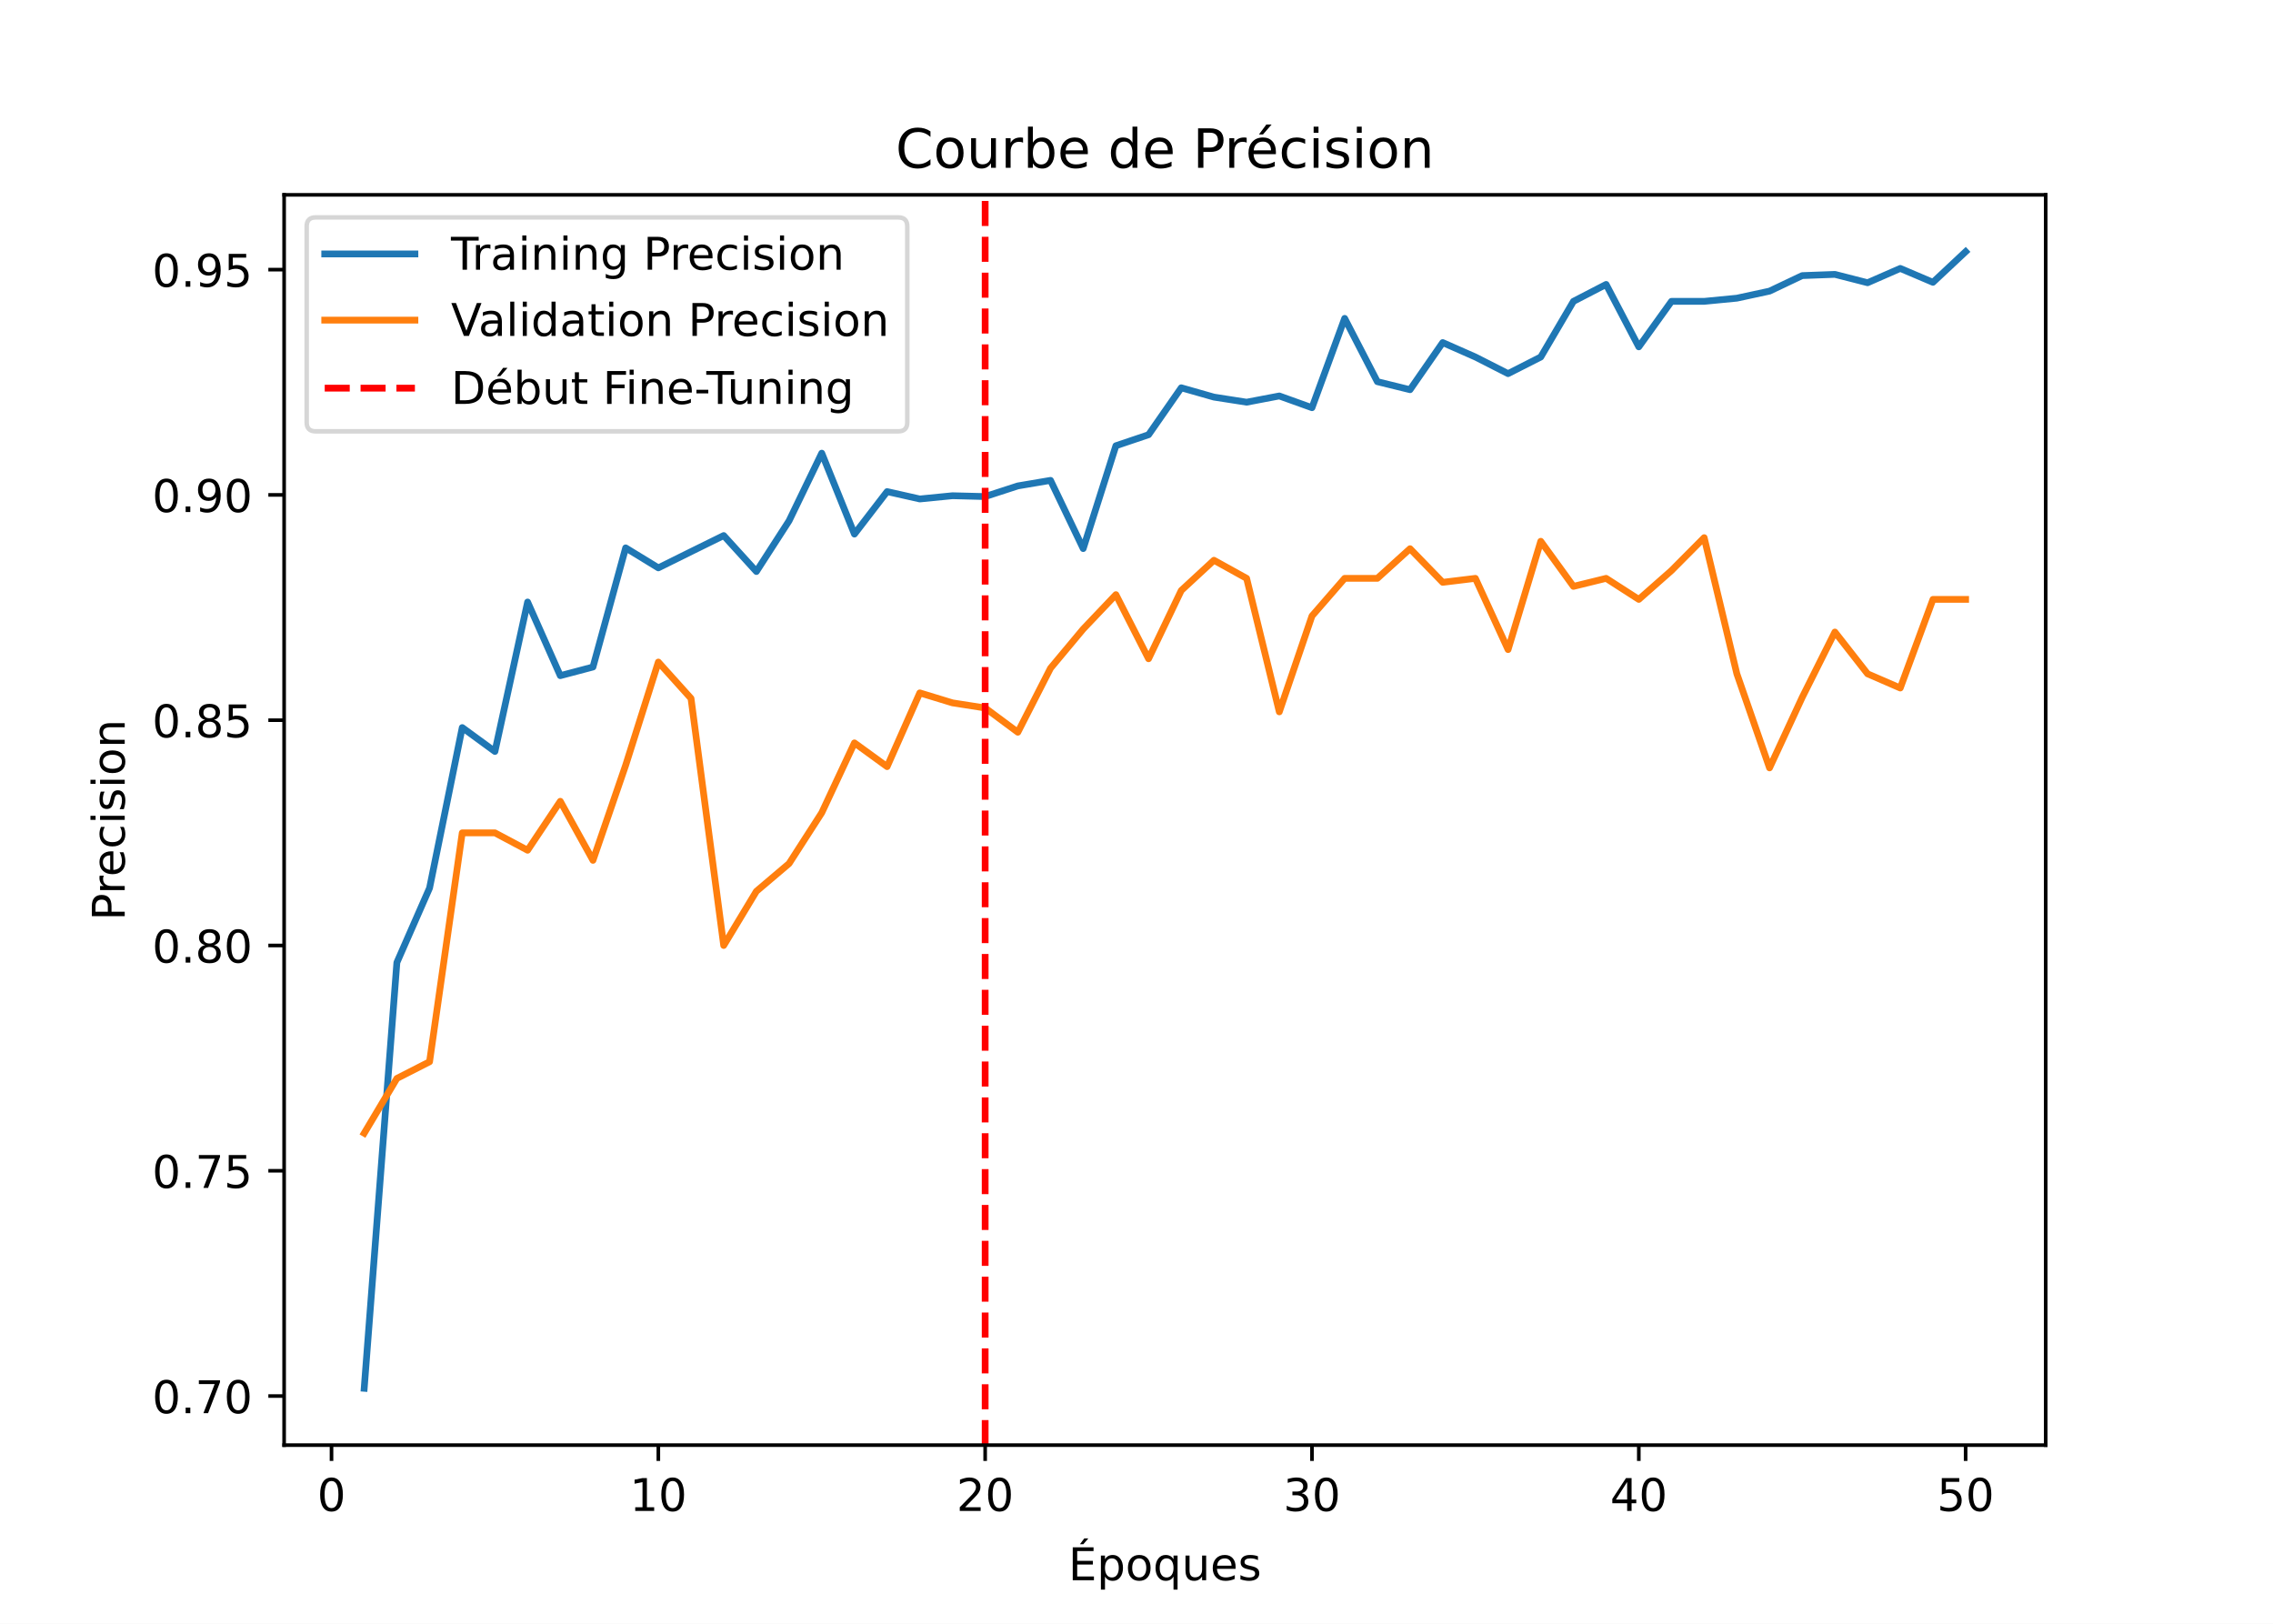
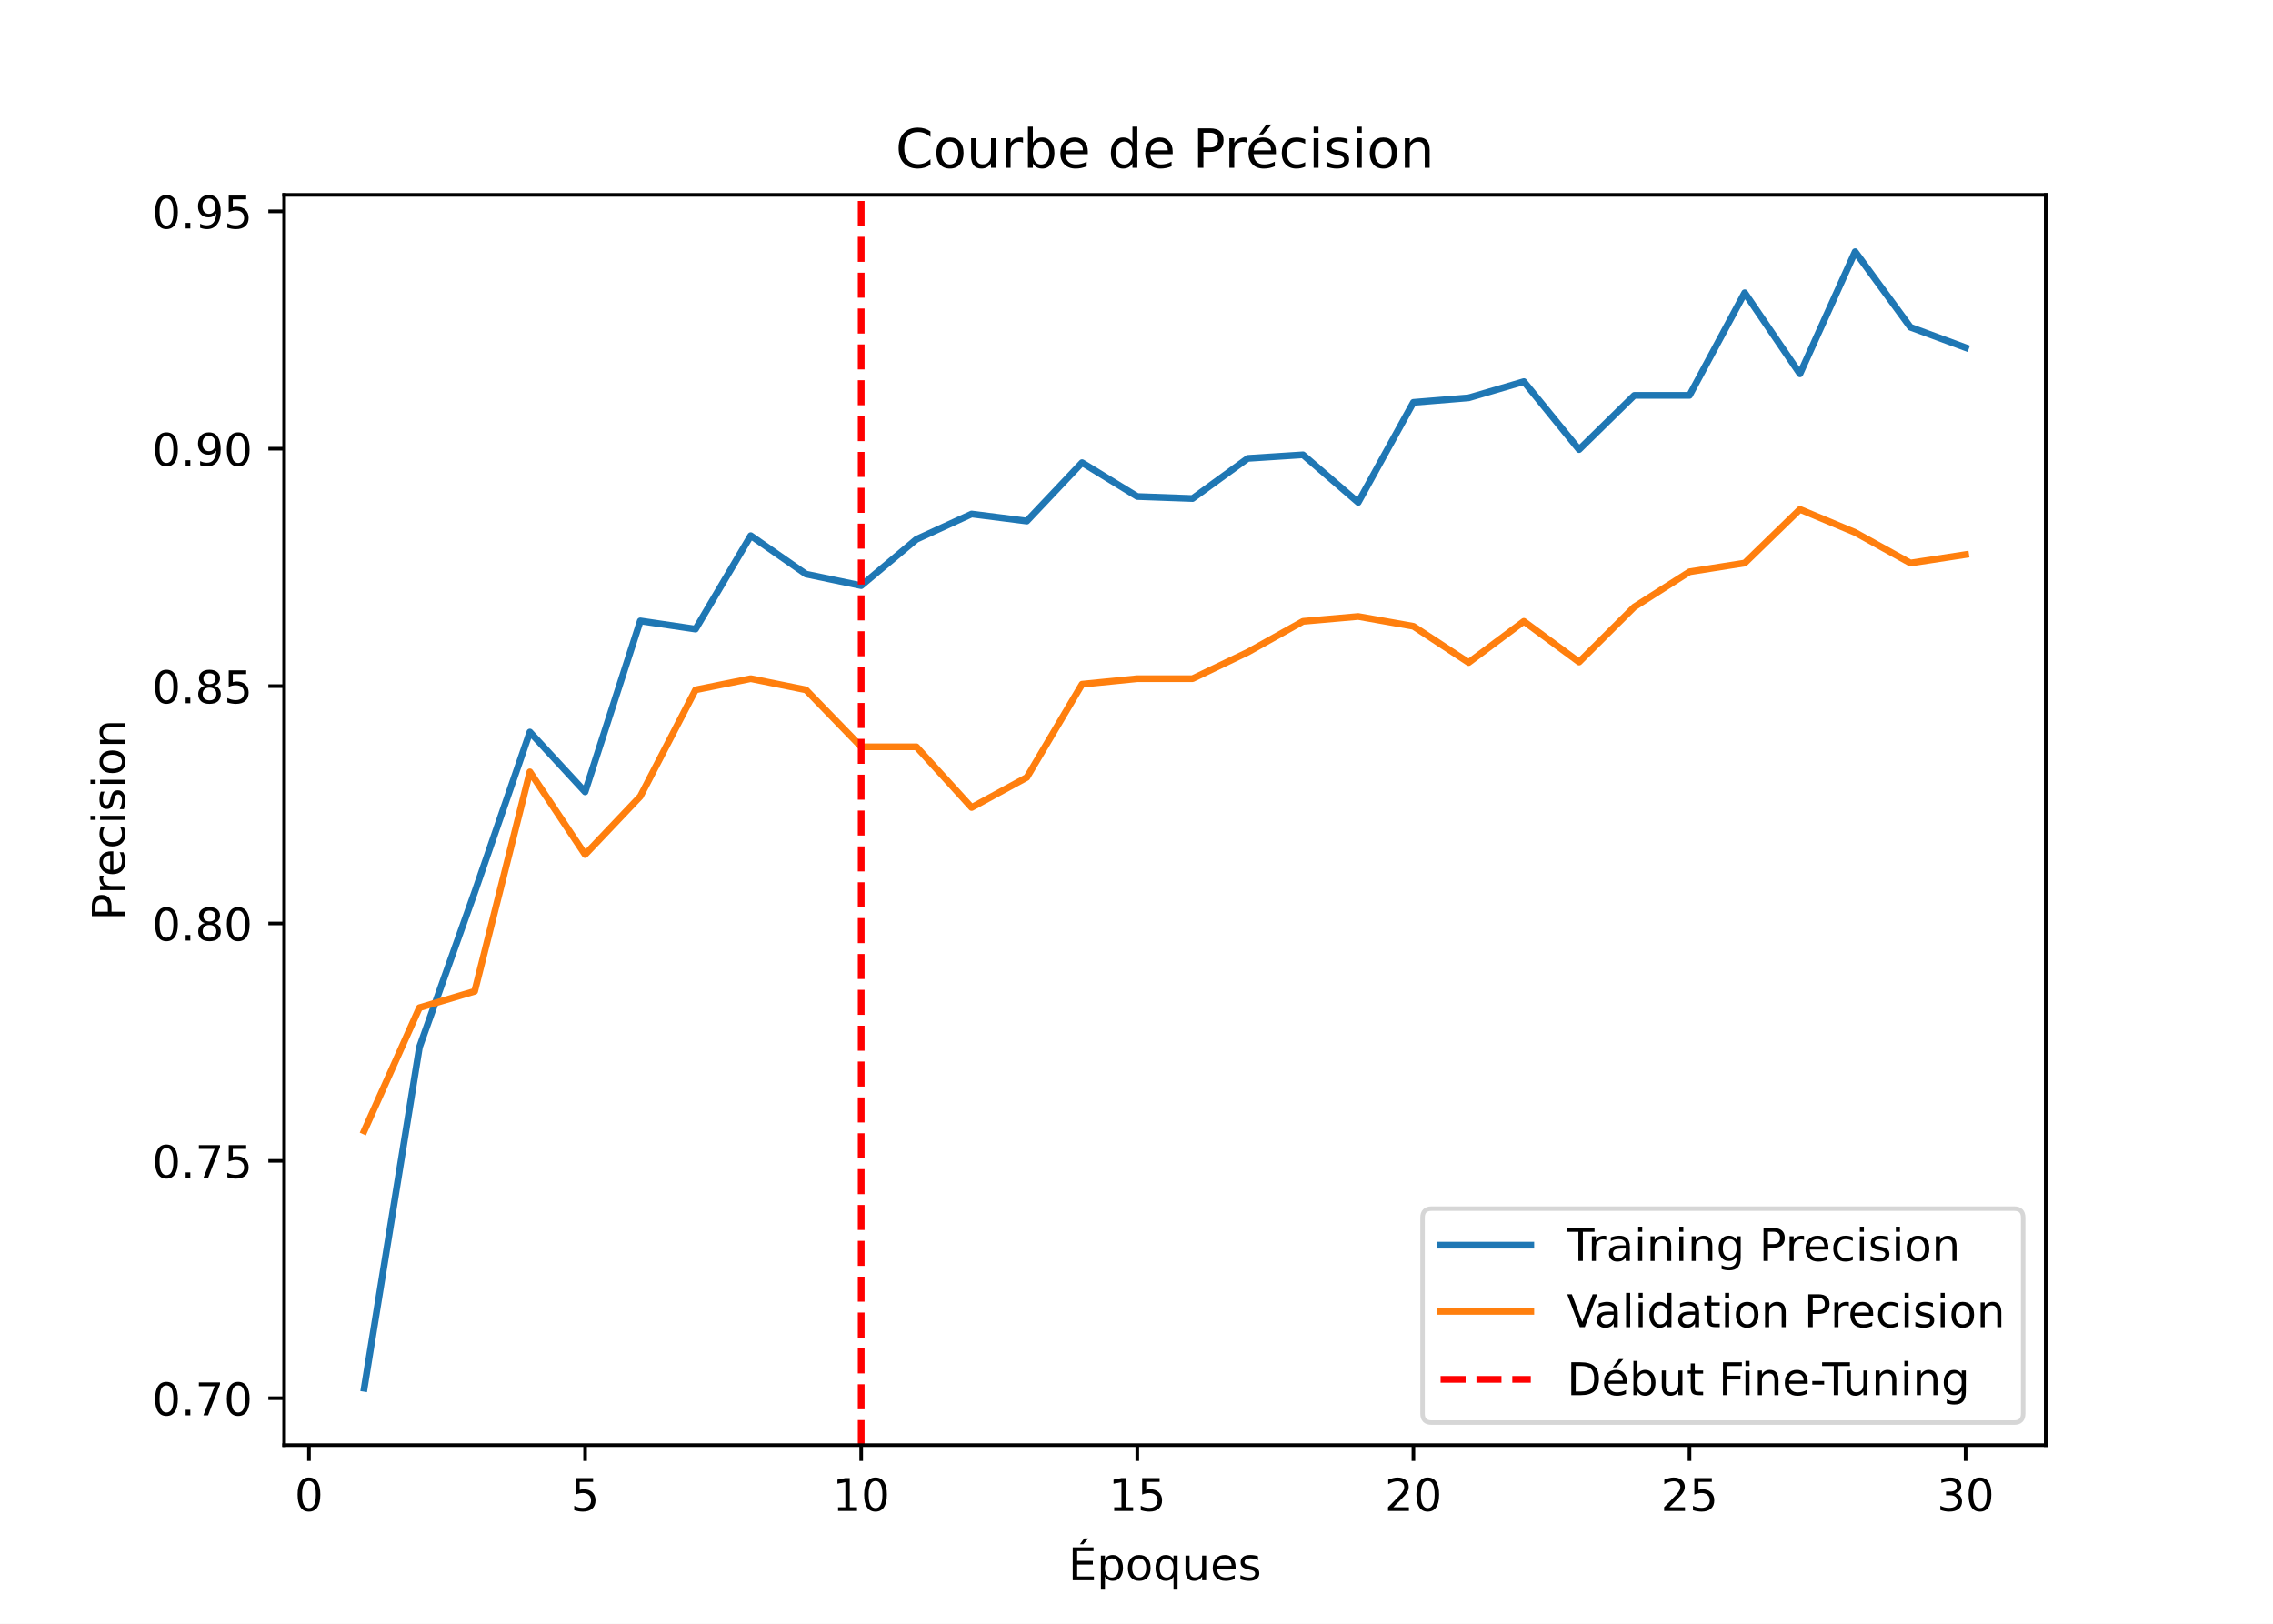
<svg xmlns="http://www.w3.org/2000/svg" xmlns:xlink="http://www.w3.org/1999/xlink" width="504pt" height="360pt" viewBox="0 0 504 360" version="1.1">
  <defs>
    <style type="text/css">*{stroke-linejoin: round; stroke-linecap: butt}</style>
  </defs>
  <g id="figure_1">
    <g id="patch_1">
      <path d="M 0 360  L 504 360  L 504 0  L 0 0  z " style="fill: #ffffff" />
    </g>
    <g id="axes_1">
      <g id="patch_2">
        <path d="M 63 320.4  L 453.6 320.4  L 453.6 43.2  L 63 43.2  z " style="fill: #ffffff" />
      </g>
      <g id="matplotlib.axis_1">
        <g id="xtick_1">
          <g id="line2d_1">
            <defs>
-               <path id="m222241d7ca" d="M 0 0  L 0 3.5  " style="stroke: #000000; stroke-width: 0.8" />
-             </defs>
-             <g>
-               <use xlink:href="#m222241d7ca" x="73.508" y="320.4" style="stroke: #000000; stroke-width: 0.8" />
+               <path id="mf46b3335bc" d="M 0 0  L 0 3.5  " style="stroke: #000000; stroke-width: 0.8" />
+             </defs>
+             <g>
+               <use xlink:href="#mf46b3335bc" x="68.51" y="320.4" style="stroke: #000000; stroke-width: 0.8" />
            </g>
          </g>
          <g id="text_1">
-             <g transform="translate(70.32654 334.9984) scale(0.1 -0.1)">
+             <g transform="translate(65.32878 334.9984) scale(0.1 -0.1)">
              <defs>
                <path id="DejaVuSans-30" d="M 2034 4250  Q 1547 4250 1301 3770  Q 1056 3291 1056 2328  Q 1056 1369 1301 889  Q 1547 409 2034 409  Q 2525 409 2770 889  Q 3016 1369 3016 2328  Q 3016 3291 2770 3770  Q 2525 4250 2034 4250  z M 2034 4750  Q 2819 4750 3233 4129  Q 3647 3509 3647 2328  Q 3647 1150 3233 529  Q 2819 -91 2034 -91  Q 1250 -91 836 529  Q 422 1150 422 2328  Q 422 3509 836 4129  Q 1250 4750 2034 4750  z " transform="scale(0.015625)" />
              </defs>
              <use xlink:href="#DejaVuSans-30" />
            </g>
          </g>
        </g>
        <g id="xtick_2">
          <g id="line2d_2">
            <g>
-               <use xlink:href="#m222241d7ca" x="145.975" y="320.4" style="stroke: #000000; stroke-width: 0.8" />
+               <use xlink:href="#mf46b3335bc" x="129.733" y="320.4" style="stroke: #000000; stroke-width: 0.8" />
            </g>
          </g>
          <g id="text_2">
-             <g transform="translate(139.6128 334.9984) scale(0.1 -0.1)">
+             <g transform="translate(126.5514 334.9984) scale(0.1 -0.1)">
+               <defs>
+                 <path id="DejaVuSans-35" d="M 691 4666  L 3169 4666  L 3169 4134  L 1269 4134  L 1269 2991  Q 1406 3038 1543 3061  Q 1681 3084 1819 3084  Q 2600 3084 3056 2656  Q 3513 2228 3513 1497  Q 3513 744 3044 326  Q 2575 -91 1722 -91  Q 1428 -91 1123 -41  Q 819 9 494 109  L 494 744  Q 775 591 1075 516  Q 1375 441 1709 441  Q 2250 441 2565 725  Q 2881 1009 2881 1497  Q 2881 1984 2565 2268  Q 2250 2553 1709 2553  Q 1456 2553 1204 2497  Q 953 2441 691 2322  L 691 4666  z " transform="scale(0.015625)" />
+               </defs>
+               <use xlink:href="#DejaVuSans-35" />
+             </g>
+           </g>
+         </g>
+         <g id="xtick_3">
+           <g id="line2d_3">
+             <g>
+               <use xlink:href="#mf46b3335bc" x="190.955" y="320.4" style="stroke: #000000; stroke-width: 0.8" />
+             </g>
+           </g>
+           <g id="text_3">
+             <g transform="translate(184.5927 334.9984) scale(0.1 -0.1)">
              <defs>
                <path id="DejaVuSans-31" d="M 794 531  L 1825 531  L 1825 4091  L 703 3866  L 703 4441  L 1819 4666  L 2450 4666  L 2450 531  L 3481 531  L 3481 0  L 794 0  L 794 531  z " transform="scale(0.015625)" />
              </defs>
              <use xlink:href="#DejaVuSans-31" />
              <use xlink:href="#DejaVuSans-30" x="63.623" />
            </g>
          </g>
        </g>
-         <g id="xtick_3">
-           <g id="line2d_3">
-             <g>
-               <use xlink:href="#m222241d7ca" x="218.443" y="320.4" style="stroke: #000000; stroke-width: 0.8" />
-             </g>
-           </g>
-           <g id="text_3">
-             <g transform="translate(212.0804 334.9984) scale(0.1 -0.1)">
+         <g id="xtick_4">
+           <g id="line2d_4">
+             <g>
+               <use xlink:href="#mf46b3335bc" x="252.178" y="320.4" style="stroke: #000000; stroke-width: 0.8" />
+             </g>
+           </g>
+           <g id="text_4">
+             <g transform="translate(245.8152 334.9984) scale(0.1 -0.1)">
+               <use xlink:href="#DejaVuSans-31" />
+               <use xlink:href="#DejaVuSans-35" x="63.623" />
+             </g>
+           </g>
+         </g>
+         <g id="xtick_5">
+           <g id="line2d_5">
+             <g>
+               <use xlink:href="#mf46b3335bc" x="313.4" y="320.4" style="stroke: #000000; stroke-width: 0.8" />
+             </g>
+           </g>
+           <g id="text_5">
+             <g transform="translate(307.0378 334.9984) scale(0.1 -0.1)">
              <defs>
                <path id="DejaVuSans-32" d="M 1228 531  L 3431 531  L 3431 0  L 469 0  L 469 531  Q 828 903 1448 1529  Q 2069 2156 2228 2338  Q 2531 2678 2651 2914  Q 2772 3150 2772 3378  Q 2772 3750 2511 3984  Q 2250 4219 1831 4219  Q 1534 4219 1204 4116  Q 875 4013 500 3803  L 500 4441  Q 881 4594 1212 4672  Q 1544 4750 1819 4750  Q 2544 4750 2975 4387  Q 3406 4025 3406 3419  Q 3406 3131 3298 2873  Q 3191 2616 2906 2266  Q 2828 2175 2409 1742  Q 1991 1309 1228 531  z " transform="scale(0.015625)" />
              </defs>
              <use xlink:href="#DejaVuSans-32" />
              <use xlink:href="#DejaVuSans-30" x="63.623" />
            </g>
          </g>
        </g>
-         <g id="xtick_4">
-           <g id="line2d_4">
-             <g>
-               <use xlink:href="#m222241d7ca" x="290.91" y="320.4" style="stroke: #000000; stroke-width: 0.8" />
-             </g>
-           </g>
-           <g id="text_4">
-             <g transform="translate(284.5479 334.9984) scale(0.1 -0.1)">
+         <g id="xtick_6">
+           <g id="line2d_6">
+             <g>
+               <use xlink:href="#mf46b3335bc" x="374.623" y="320.4" style="stroke: #000000; stroke-width: 0.8" />
+             </g>
+           </g>
+           <g id="text_6">
+             <g transform="translate(368.2604 334.9984) scale(0.1 -0.1)">
+               <use xlink:href="#DejaVuSans-32" />
+               <use xlink:href="#DejaVuSans-35" x="63.623" />
+             </g>
+           </g>
+         </g>
+         <g id="xtick_7">
+           <g id="line2d_7">
+             <g>
+               <use xlink:href="#mf46b3335bc" x="435.845" y="320.4" style="stroke: #000000; stroke-width: 0.8" />
+             </g>
+           </g>
+           <g id="text_7">
+             <g transform="translate(429.483 334.9984) scale(0.1 -0.1)">
              <defs>
                <path id="DejaVuSans-33" d="M 2597 2516  Q 3050 2419 3304 2112  Q 3559 1806 3559 1356  Q 3559 666 3084 287  Q 2609 -91 1734 -91  Q 1441 -91 1130 -33  Q 819 25 488 141  L 488 750  Q 750 597 1062 519  Q 1375 441 1716 441  Q 2309 441 2620 675  Q 2931 909 2931 1356  Q 2931 1769 2642 2001  Q 2353 2234 1838 2234  L 1294 2234  L 1294 2753  L 1863 2753  Q 2328 2753 2575 2939  Q 2822 3125 2822 3475  Q 2822 3834 2567 4026  Q 2313 4219 1838 4219  Q 1578 4219 1281 4162  Q 984 4106 628 3988  L 628 4550  Q 988 4650 1302 4700  Q 1616 4750 1894 4750  Q 2613 4750 3031 4423  Q 3450 4097 3450 3541  Q 3450 3153 3228 2886  Q 3006 2619 2597 2516  z " transform="scale(0.015625)" />
              </defs>
              <use xlink:href="#DejaVuSans-33" />
              <use xlink:href="#DejaVuSans-30" x="63.623" />
            </g>
          </g>
        </g>
-         <g id="xtick_5">
-           <g id="line2d_5">
-             <g>
-               <use xlink:href="#m222241d7ca" x="363.378" y="320.4" style="stroke: #000000; stroke-width: 0.8" />
-             </g>
-           </g>
-           <g id="text_5">
-             <g transform="translate(357.0154 334.9984) scale(0.1 -0.1)">
-               <defs>
-                 <path id="DejaVuSans-34" d="M 2419 4116  L 825 1625  L 2419 1625  L 2419 4116  z M 2253 4666  L 3047 4666  L 3047 1625  L 3713 1625  L 3713 1100  L 3047 1100  L 3047 0  L 2419 0  L 2419 1100  L 313 1100  L 313 1709  L 2253 4666  z " transform="scale(0.015625)" />
-               </defs>
-               <use xlink:href="#DejaVuSans-34" />
-               <use xlink:href="#DejaVuSans-30" x="63.623" />
-             </g>
-           </g>
-         </g>
-         <g id="xtick_6">
-           <g id="line2d_6">
-             <g>
-               <use xlink:href="#m222241d7ca" x="435.845" y="320.4" style="stroke: #000000; stroke-width: 0.8" />
-             </g>
-           </g>
-           <g id="text_6">
-             <g transform="translate(429.483 334.9984) scale(0.1 -0.1)">
-               <defs>
-                 <path id="DejaVuSans-35" d="M 691 4666  L 3169 4666  L 3169 4134  L 1269 4134  L 1269 2991  Q 1406 3038 1543 3061  Q 1681 3084 1819 3084  Q 2600 3084 3056 2656  Q 3513 2228 3513 1497  Q 3513 744 3044 326  Q 2575 -91 1722 -91  Q 1428 -91 1123 -41  Q 819 9 494 109  L 494 744  Q 775 591 1075 516  Q 1375 441 1709 441  Q 2250 441 2565 725  Q 2881 1009 2881 1497  Q 2881 1984 2565 2268  Q 2250 2553 1709 2553  Q 1456 2553 1204 2497  Q 953 2441 691 2322  L 691 4666  z " transform="scale(0.015625)" />
-               </defs>
-               <use xlink:href="#DejaVuSans-35" />
-               <use xlink:href="#DejaVuSans-30" x="63.623" />
-             </g>
-           </g>
-         </g>
-         <g id="text_7">
+         <g id="text_8">
          <g transform="translate(236.8828 350.3516) scale(0.1 -0.1)">
            <defs>
              <path id="DejaVuSans-c9" d="M 628 4666  L 3578 4666  L 3578 4134  L 1259 4134  L 1259 2753  L 3481 2753  L 3481 2222  L 1259 2222  L 1259 531  L 3634 531  L 3634 0  L 628 0  L 628 4666  z M 2266 5935  L 2844 5935  L 2131 5110  L 1653 5110  L 2266 5935  z " transform="scale(0.015625)" />
              <path id="DejaVuSans-70" d="M 1159 525  L 1159 -1331  L 581 -1331  L 581 3500  L 1159 3500  L 1159 2969  Q 1341 3281 1617 3432  Q 1894 3584 2278 3584  Q 2916 3584 3314 3078  Q 3713 2572 3713 1747  Q 3713 922 3314 415  Q 2916 -91 2278 -91  Q 1894 -91 1617 61  Q 1341 213 1159 525  z M 3116 1747  Q 3116 2381 2855 2742  Q 2594 3103 2138 3103  Q 1681 3103 1420 2742  Q 1159 2381 1159 1747  Q 1159 1113 1420 752  Q 1681 391 2138 391  Q 2594 391 2855 752  Q 3116 1113 3116 1747  z " transform="scale(0.015625)" />
              <path id="DejaVuSans-6f" d="M 1959 3097  Q 1497 3097 1228 2736  Q 959 2375 959 1747  Q 959 1119 1226 758  Q 1494 397 1959 397  Q 2419 397 2687 759  Q 2956 1122 2956 1747  Q 2956 2369 2687 2733  Q 2419 3097 1959 3097  z M 1959 3584  Q 2709 3584 3137 3096  Q 3566 2609 3566 1747  Q 3566 888 3137 398  Q 2709 -91 1959 -91  Q 1206 -91 779 398  Q 353 888 353 1747  Q 353 2609 779 3096  Q 1206 3584 1959 3584  z " transform="scale(0.015625)" />
              <path id="DejaVuSans-71" d="M 947 1747  Q 947 1113 1208 752  Q 1469 391 1925 391  Q 2381 391 2643 752  Q 2906 1113 2906 1747  Q 2906 2381 2643 2742  Q 2381 3103 1925 3103  Q 1469 3103 1208 2742  Q 947 2381 947 1747  z M 2906 525  Q 2725 213 2448 61  Q 2172 -91 1784 -91  Q 1150 -91 751 415  Q 353 922 353 1747  Q 353 2572 751 3078  Q 1150 3584 1784 3584  Q 2172 3584 2448 3432  Q 2725 3281 2906 2969  L 2906 3500  L 3481 3500  L 3481 -1331  L 2906 -1331  L 2906 525  z " transform="scale(0.015625)" />
              <path id="DejaVuSans-75" d="M 544 1381  L 544 3500  L 1119 3500  L 1119 1403  Q 1119 906 1312 657  Q 1506 409 1894 409  Q 2359 409 2629 706  Q 2900 1003 2900 1516  L 2900 3500  L 3475 3500  L 3475 0  L 2900 0  L 2900 538  Q 2691 219 2414 64  Q 2138 -91 1772 -91  Q 1169 -91 856 284  Q 544 659 544 1381  z M 1991 3584  L 1991 3584  z " transform="scale(0.015625)" />
              <path id="DejaVuSans-65" d="M 3597 1894  L 3597 1613  L 953 1613  Q 991 1019 1311 708  Q 1631 397 2203 397  Q 2534 397 2845 478  Q 3156 559 3463 722  L 3463 178  Q 3153 47 2828 -22  Q 2503 -91 2169 -91  Q 1331 -91 842 396  Q 353 884 353 1716  Q 353 2575 817 3079  Q 1281 3584 2069 3584  Q 2775 3584 3186 3129  Q 3597 2675 3597 1894  z M 3022 2063  Q 3016 2534 2758 2815  Q 2500 3097 2075 3097  Q 1594 3097 1305 2825  Q 1016 2553 972 2059  L 3022 2063  z " transform="scale(0.015625)" />
              <path id="DejaVuSans-73" d="M 2834 3397  L 2834 2853  Q 2591 2978 2328 3040  Q 2066 3103 1784 3103  Q 1356 3103 1142 2972  Q 928 2841 928 2578  Q 928 2378 1081 2264  Q 1234 2150 1697 2047  L 1894 2003  Q 2506 1872 2764 1633  Q 3022 1394 3022 966  Q 3022 478 2636 193  Q 2250 -91 1575 -91  Q 1294 -91 989 -36  Q 684 19 347 128  L 347 722  Q 666 556 975 473  Q 1284 391 1588 391  Q 1994 391 2212 530  Q 2431 669 2431 922  Q 2431 1156 2273 1281  Q 2116 1406 1581 1522  L 1381 1569  Q 847 1681 609 1914  Q 372 2147 372 2553  Q 372 3047 722 3315  Q 1072 3584 1716 3584  Q 2034 3584 2315 3537  Q 2597 3491 2834 3397  z " transform="scale(0.015625)" />
            </defs>
            <use xlink:href="#DejaVuSans-c9" />
            <use xlink:href="#DejaVuSans-70" x="63.184" />
            <use xlink:href="#DejaVuSans-6f" x="126.66" />
            <use xlink:href="#DejaVuSans-71" x="187.842" />
            <use xlink:href="#DejaVuSans-75" x="251.318" />
            <use xlink:href="#DejaVuSans-65" x="314.697" />
            <use xlink:href="#DejaVuSans-73" x="376.221" />
          </g>
        </g>
      </g>
      <g id="matplotlib.axis_2">
        <g id="ytick_1">
-           <g id="line2d_7">
-             <defs>
-               <path id="m5517e4e6f6" d="M 0 0  L -3.5 0  " style="stroke: #000000; stroke-width: 0.8" />
-             </defs>
-             <g>
-               <use xlink:href="#m5517e4e6f6" x="63" y="309.519" style="stroke: #000000; stroke-width: 0.8" />
-             </g>
-           </g>
-           <g id="text_8">
-             <g transform="translate(33.73438 313.3183) scale(0.1 -0.1)">
+           <g id="line2d_8">
+             <defs>
+               <path id="mbcd6c0d37d" d="M 0 0  L -3.5 0  " style="stroke: #000000; stroke-width: 0.8" />
+             </defs>
+             <g>
+               <use xlink:href="#mbcd6c0d37d" x="63" y="309.997" style="stroke: #000000; stroke-width: 0.8" />
+             </g>
+           </g>
+           <g id="text_9">
+             <g transform="translate(33.73438 313.7962) scale(0.1 -0.1)">
              <defs>
                <path id="DejaVuSans-2e" d="M 684 794  L 1344 794  L 1344 0  L 684 0  L 684 794  z " transform="scale(0.015625)" />
                <path id="DejaVuSans-37" d="M 525 4666  L 3525 4666  L 3525 4397  L 1831 0  L 1172 0  L 2766 4134  L 525 4134  L 525 4666  z " transform="scale(0.015625)" />
              </defs>
              <use xlink:href="#DejaVuSans-30" />
              <use xlink:href="#DejaVuSans-2e" x="63.623" />
              <use xlink:href="#DejaVuSans-37" x="95.41" />
              <use xlink:href="#DejaVuSans-30" x="159.033" />
            </g>
          </g>
        </g>
        <g id="ytick_2">
-           <g id="line2d_8">
-             <g>
-               <use xlink:href="#m5517e4e6f6" x="63" y="259.571" style="stroke: #000000; stroke-width: 0.8" />
-             </g>
-           </g>
-           <g id="text_9">
-             <g transform="translate(33.73438 263.3701) scale(0.1 -0.1)">
+           <g id="line2d_9">
+             <g>
+               <use xlink:href="#mbcd6c0d37d" x="63" y="257.368" style="stroke: #000000; stroke-width: 0.8" />
+             </g>
+           </g>
+           <g id="text_10">
+             <g transform="translate(33.73438 261.1673) scale(0.1 -0.1)">
              <use xlink:href="#DejaVuSans-30" />
              <use xlink:href="#DejaVuSans-2e" x="63.623" />
              <use xlink:href="#DejaVuSans-37" x="95.41" />
              <use xlink:href="#DejaVuSans-35" x="159.033" />
            </g>
          </g>
        </g>
        <g id="ytick_3">
-           <g id="line2d_9">
-             <g>
-               <use xlink:href="#m5517e4e6f6" x="63" y="209.623" style="stroke: #000000; stroke-width: 0.8" />
-             </g>
-           </g>
-           <g id="text_10">
-             <g transform="translate(33.73438 213.4219) scale(0.1 -0.1)">
+           <g id="line2d_10">
+             <g>
+               <use xlink:href="#mbcd6c0d37d" x="63" y="204.739" style="stroke: #000000; stroke-width: 0.8" />
+             </g>
+           </g>
+           <g id="text_11">
+             <g transform="translate(33.73438 208.5383) scale(0.1 -0.1)">
              <defs>
                <path id="DejaVuSans-38" d="M 2034 2216  Q 1584 2216 1326 1975  Q 1069 1734 1069 1313  Q 1069 891 1326 650  Q 1584 409 2034 409  Q 2484 409 2743 651  Q 3003 894 3003 1313  Q 3003 1734 2745 1975  Q 2488 2216 2034 2216  z M 1403 2484  Q 997 2584 770 2862  Q 544 3141 544 3541  Q 544 4100 942 4425  Q 1341 4750 2034 4750  Q 2731 4750 3128 4425  Q 3525 4100 3525 3541  Q 3525 3141 3298 2862  Q 3072 2584 2669 2484  Q 3125 2378 3379 2068  Q 3634 1759 3634 1313  Q 3634 634 3220 271  Q 2806 -91 2034 -91  Q 1263 -91 848 271  Q 434 634 434 1313  Q 434 1759 690 2068  Q 947 2378 1403 2484  z M 1172 3481  Q 1172 3119 1398 2916  Q 1625 2713 2034 2713  Q 2441 2713 2670 2916  Q 2900 3119 2900 3481  Q 2900 3844 2670 4047  Q 2441 4250 2034 4250  Q 1625 4250 1398 4047  Q 1172 3844 1172 3481  z " transform="scale(0.015625)" />
              </defs>
              <use xlink:href="#DejaVuSans-30" />
              <use xlink:href="#DejaVuSans-2e" x="63.623" />
              <use xlink:href="#DejaVuSans-38" x="95.41" />
              <use xlink:href="#DejaVuSans-30" x="159.033" />
            </g>
          </g>
        </g>
        <g id="ytick_4">
-           <g id="line2d_10">
-             <g>
-               <use xlink:href="#m5517e4e6f6" x="63" y="159.675" style="stroke: #000000; stroke-width: 0.8" />
-             </g>
-           </g>
-           <g id="text_11">
-             <g transform="translate(33.73438 163.4737) scale(0.1 -0.1)">
+           <g id="line2d_11">
+             <g>
+               <use xlink:href="#mbcd6c0d37d" x="63" y="152.11" style="stroke: #000000; stroke-width: 0.8" />
+             </g>
+           </g>
+           <g id="text_12">
+             <g transform="translate(33.73438 155.9093) scale(0.1 -0.1)">
              <use xlink:href="#DejaVuSans-30" />
              <use xlink:href="#DejaVuSans-2e" x="63.623" />
              <use xlink:href="#DejaVuSans-38" x="95.41" />
              <use xlink:href="#DejaVuSans-35" x="159.033" />
            </g>
          </g>
        </g>
        <g id="ytick_5">
-           <g id="line2d_11">
-             <g>
-               <use xlink:href="#m5517e4e6f6" x="63" y="109.726" style="stroke: #000000; stroke-width: 0.8" />
-             </g>
-           </g>
-           <g id="text_12">
-             <g transform="translate(33.73438 113.5256) scale(0.1 -0.1)">
+           <g id="line2d_12">
+             <g>
+               <use xlink:href="#mbcd6c0d37d" x="63" y="99.481" style="stroke: #000000; stroke-width: 0.8" />
+             </g>
+           </g>
+           <g id="text_13">
+             <g transform="translate(33.73438 103.2803) scale(0.1 -0.1)">
              <defs>
                <path id="DejaVuSans-39" d="M 703 97  L 703 672  Q 941 559 1184 500  Q 1428 441 1663 441  Q 2288 441 2617 861  Q 2947 1281 2994 2138  Q 2813 1869 2534 1725  Q 2256 1581 1919 1581  Q 1219 1581 811 2004  Q 403 2428 403 3163  Q 403 3881 828 4315  Q 1253 4750 1959 4750  Q 2769 4750 3195 4129  Q 3622 3509 3622 2328  Q 3622 1225 3098 567  Q 2575 -91 1691 -91  Q 1453 -91 1209 -44  Q 966 3 703 97  z M 1959 2075  Q 2384 2075 2632 2365  Q 2881 2656 2881 3163  Q 2881 3666 2632 3958  Q 2384 4250 1959 4250  Q 1534 4250 1286 3958  Q 1038 3666 1038 3163  Q 1038 2656 1286 2365  Q 1534 2075 1959 2075  z " transform="scale(0.015625)" />
              </defs>
              <use xlink:href="#DejaVuSans-30" />
              <use xlink:href="#DejaVuSans-2e" x="63.623" />
              <use xlink:href="#DejaVuSans-39" x="95.41" />
              <use xlink:href="#DejaVuSans-30" x="159.033" />
            </g>
          </g>
        </g>
        <g id="ytick_6">
-           <g id="line2d_12">
-             <g>
-               <use xlink:href="#m5517e4e6f6" x="63" y="59.778" style="stroke: #000000; stroke-width: 0.8" />
-             </g>
-           </g>
-           <g id="text_13">
-             <g transform="translate(33.73438 63.57738) scale(0.1 -0.1)">
+           <g id="line2d_13">
+             <g>
+               <use xlink:href="#mbcd6c0d37d" x="63" y="46.852" style="stroke: #000000; stroke-width: 0.8" />
+             </g>
+           </g>
+           <g id="text_14">
+             <g transform="translate(33.73438 50.65136) scale(0.1 -0.1)">
              <use xlink:href="#DejaVuSans-30" />
              <use xlink:href="#DejaVuSans-2e" x="63.623" />
              <use xlink:href="#DejaVuSans-39" x="95.41" />
              <use xlink:href="#DejaVuSans-35" x="159.033" />
            </g>
          </g>
        </g>
-         <g id="text_14">
+         <g id="text_15">
          <g transform="translate(27.65469 204.107) rotate(-90) scale(0.1 -0.1)">
            <defs>
              <path id="DejaVuSans-50" d="M 1259 4147  L 1259 2394  L 2053 2394  Q 2494 2394 2734 2622  Q 2975 2850 2975 3272  Q 2975 3691 2734 3919  Q 2494 4147 2053 4147  L 1259 4147  z M 628 4666  L 2053 4666  Q 2838 4666 3239 4311  Q 3641 3956 3641 3272  Q 3641 2581 3239 2228  Q 2838 1875 2053 1875  L 1259 1875  L 1259 0  L 628 0  L 628 4666  z " transform="scale(0.015625)" />
              <path id="DejaVuSans-72" d="M 2631 2963  Q 2534 3019 2420 3045  Q 2306 3072 2169 3072  Q 1681 3072 1420 2755  Q 1159 2438 1159 1844  L 1159 0  L 581 0  L 581 3500  L 1159 3500  L 1159 2956  Q 1341 3275 1631 3429  Q 1922 3584 2338 3584  Q 2397 3584 2469 3576  Q 2541 3569 2628 3553  L 2631 2963  z " transform="scale(0.015625)" />
              <path id="DejaVuSans-63" d="M 3122 3366  L 3122 2828  Q 2878 2963 2633 3030  Q 2388 3097 2138 3097  Q 1578 3097 1268 2742  Q 959 2388 959 1747  Q 959 1106 1268 751  Q 1578 397 2138 397  Q 2388 397 2633 464  Q 2878 531 3122 666  L 3122 134  Q 2881 22 2623 -34  Q 2366 -91 2075 -91  Q 1284 -91 818 406  Q 353 903 353 1747  Q 353 2603 823 3093  Q 1294 3584 2113 3584  Q 2378 3584 2631 3529  Q 2884 3475 3122 3366  z " transform="scale(0.015625)" />
              <path id="DejaVuSans-69" d="M 603 3500  L 1178 3500  L 1178 0  L 603 0  L 603 3500  z M 603 4863  L 1178 4863  L 1178 4134  L 603 4134  L 603 4863  z " transform="scale(0.015625)" />
              <path id="DejaVuSans-6e" d="M 3513 2113  L 3513 0  L 2938 0  L 2938 2094  Q 2938 2591 2744 2837  Q 2550 3084 2163 3084  Q 1697 3084 1428 2787  Q 1159 2491 1159 1978  L 1159 0  L 581 0  L 581 3500  L 1159 3500  L 1159 2956  Q 1366 3272 1645 3428  Q 1925 3584 2291 3584  Q 2894 3584 3203 3211  Q 3513 2838 3513 2113  z " transform="scale(0.015625)" />
            </defs>
            <use xlink:href="#DejaVuSans-50" />
            <use xlink:href="#DejaVuSans-72" x="58.553" />
            <use xlink:href="#DejaVuSans-65" x="97.416" />
            <use xlink:href="#DejaVuSans-63" x="158.939" />
            <use xlink:href="#DejaVuSans-69" x="213.92" />
            <use xlink:href="#DejaVuSans-73" x="241.703" />
            <use xlink:href="#DejaVuSans-69" x="293.803" />
            <use xlink:href="#DejaVuSans-6f" x="321.586" />
            <use xlink:href="#DejaVuSans-6e" x="382.768" />
          </g>
        </g>
      </g>
-       <g id="line2d_13">
-         <path d="M 80.755 307.8  L 88.001 213.4  L 95.248 196.887  L 102.495 161.312  L 109.742 166.609  L 116.988 133.474  L 124.235 149.8  L 131.482 147.883  L 138.729 121.468  L 145.975 125.9  L 153.222 122.309  L 160.469 118.74  L 167.716 126.711  L 174.962 115.472  L 182.209 100.473  L 189.456 118.413  L 196.703 108.992  L 203.949 110.626  L 211.196 109.908  L 218.443 110.091  L 225.69 107.732  L 232.936 106.504  L 240.183 121.627  L 247.43 98.829  L 254.677 96.383  L 261.923 85.976  L 269.17 88.041  L 276.417 89.17  L 283.664 87.789  L 290.91 90.392  L 298.157 70.59  L 305.404 84.619  L 312.651 86.399  L 319.897 75.951  L 327.144 79.153  L 334.391 82.838  L 341.638 79.153  L 348.884 66.812  L 356.131 63.061  L 363.378 76.898  L 370.625 66.812  L 377.871 66.812  L 385.118 66.11  L 392.365 64.544  L 399.612 61.104  L 406.858 60.833  L 414.105 62.685  L 421.352 59.512  L 428.599 62.592  L 435.845 55.8  " clip-path="url(#p183987eb0e)" style="fill: none; stroke: #1f77b4; stroke-width: 1.5; stroke-linecap: square" />
-       </g>
      <g id="line2d_14">
-         <path d="M 80.755 251.246  L 88.001 239.1  L 95.248 235.402  L 102.495 184.649  L 109.742 184.649  L 116.988 188.506  L 124.235 177.656  L 131.482 190.745  L 138.729 169.664  L 145.975 146.785  L 153.222 154.841  L 160.469 209.623  L 167.716 197.605  L 174.962 191.46  L 182.209 180.196  L 189.456 164.708  L 196.703 169.969  L 203.949 153.62  L 211.196 155.832  L 218.443 156.964  L 225.69 162.344  L 232.936 148.148  L 240.183 139.466  L 247.43 131.841  L 254.677 146.052  L 261.923 130.916  L 269.17 124.215  L 276.417 128.226  L 283.664 157.825  L 290.91 136.564  L 298.157 128.226  L 305.404 128.226  L 312.651 121.654  L 319.897 129.109  L 327.144 128.226  L 334.391 144.019  L 341.638 120.01  L 348.884 130.006  L 356.131 128.226  L 363.378 132.891  L 370.625 126.497  L 377.871 119.206  L 385.118 149.391  L 392.365 170.247  L 399.612 154.607  L 406.858 140.13  L 414.105 149.391  L 421.352 152.539  L 428.599 132.891  L 435.845 132.891  " clip-path="url(#p183987eb0e)" style="fill: none; stroke: #ff7f0e; stroke-width: 1.5; stroke-linecap: square" />
+         <path d="M 80.755 307.8  L 92.999 232.179  L 105.244 197.809  L 117.488 162.3  L 129.733 175.559  L 141.977 137.661  L 154.222 139.475  L 166.466 118.765  L 178.711 127.285  L 190.955 129.844  L 203.2 119.578  L 215.444 113.966  L 227.689 115.524  L 239.933 102.577  L 252.178 110.085  L 264.422 110.53  L 276.667 101.629  L 288.911 100.838  L 301.156 111.39  L 313.4 89.207  L 325.645 88.203  L 337.889 84.606  L 350.134 99.673  L 362.378 87.659  L 374.623 87.659  L 386.867 64.905  L 399.112 82.881  L 411.356 55.8  L 423.601 72.546  L 435.845 77.074  " clip-path="url(#pde1ec5e45f)" style="fill: none; stroke: #1f77b4; stroke-width: 1.5; stroke-linecap: square" />
      </g>
      <g id="line2d_15">
-         <path d="M 218.443 320.4  L 218.443 43.2  " clip-path="url(#p183987eb0e)" style="fill: none; stroke-dasharray: 5.55,2.4; stroke-dashoffset: 0; stroke: #ff0000; stroke-width: 1.5" />
+         <path d="M 80.755 250.734  L 92.999 223.414  L 105.244 219.776  L 117.488 171.127  L 129.733 189.46  L 141.977 176.56  L 154.222 152.946  L 166.466 150.465  L 178.711 152.946  L 190.955 165.573  L 203.2 165.573  L 215.444 179.027  L 227.689 172.352  L 239.933 151.696  L 252.178 150.465  L 264.422 150.465  L 276.667 144.592  L 288.911 137.757  L 301.156 136.678  L 313.4 138.852  L 325.645 146.887  L 337.889 137.757  L 350.134 146.771  L 362.378 134.567  L 374.623 126.77  L 386.867 124.835  L 399.112 112.935  L 411.356 118.056  L 423.601 124.835  L 435.845 122.956  " clip-path="url(#pde1ec5e45f)" style="fill: none; stroke: #ff7f0e; stroke-width: 1.5; stroke-linecap: square" />
+       </g>
+       <g id="line2d_16">
+         <path d="M 190.955 320.4  L 190.955 43.2  " clip-path="url(#pde1ec5e45f)" style="fill: none; stroke-dasharray: 5.55,2.4; stroke-dashoffset: 0; stroke: #ff0000; stroke-width: 1.5" />
      </g>
      <g id="patch_3">
        <path d="M 63 320.4  L 63 43.2  " style="fill: none; stroke: #000000; stroke-width: 0.8; stroke-linejoin: miter; stroke-linecap: square" />
      </g>
      <g id="patch_4">
        <path d="M 453.6 320.4  L 453.6 43.2  " style="fill: none; stroke: #000000; stroke-width: 0.8; stroke-linejoin: miter; stroke-linecap: square" />
      </g>
      <g id="patch_5">
        <path d="M 63 320.4  L 453.6 320.4  " style="fill: none; stroke: #000000; stroke-width: 0.8; stroke-linejoin: miter; stroke-linecap: square" />
      </g>
      <g id="patch_6">
        <path d="M 63 43.2  L 453.6 43.2  " style="fill: none; stroke: #000000; stroke-width: 0.8; stroke-linejoin: miter; stroke-linecap: square" />
      </g>
-       <g id="text_15">
+       <g id="text_16">
        <g transform="translate(198.5859 37.2) scale(0.12 -0.12)">
          <defs>
            <path id="DejaVuSans-43" d="M 4122 4306  L 4122 3641  Q 3803 3938 3442 4084  Q 3081 4231 2675 4231  Q 1875 4231 1450 3742  Q 1025 3253 1025 2328  Q 1025 1406 1450 917  Q 1875 428 2675 428  Q 3081 428 3442 575  Q 3803 722 4122 1019  L 4122 359  Q 3791 134 3420 21  Q 3050 -91 2638 -91  Q 1578 -91 968 557  Q 359 1206 359 2328  Q 359 3453 968 4101  Q 1578 4750 2638 4750  Q 3056 4750 3426 4639  Q 3797 4528 4122 4306  z " transform="scale(0.015625)" />
            <path id="DejaVuSans-62" d="M 3116 1747  Q 3116 2381 2855 2742  Q 2594 3103 2138 3103  Q 1681 3103 1420 2742  Q 1159 2381 1159 1747  Q 1159 1113 1420 752  Q 1681 391 2138 391  Q 2594 391 2855 752  Q 3116 1113 3116 1747  z M 1159 2969  Q 1341 3281 1617 3432  Q 1894 3584 2278 3584  Q 2916 3584 3314 3078  Q 3713 2572 3713 1747  Q 3713 922 3314 415  Q 2916 -91 2278 -91  Q 1894 -91 1617 61  Q 1341 213 1159 525  L 1159 0  L 581 0  L 581 4863  L 1159 4863  L 1159 2969  z " transform="scale(0.015625)" />
            <path id="DejaVuSans-20" transform="scale(0.015625)" />
            <path id="DejaVuSans-64" d="M 2906 2969  L 2906 4863  L 3481 4863  L 3481 0  L 2906 0  L 2906 525  Q 2725 213 2448 61  Q 2172 -91 1784 -91  Q 1150 -91 751 415  Q 353 922 353 1747  Q 353 2572 751 3078  Q 1150 3584 1784 3584  Q 2172 3584 2448 3432  Q 2725 3281 2906 2969  z M 947 1747  Q 947 1113 1208 752  Q 1469 391 1925 391  Q 2381 391 2643 752  Q 2906 1113 2906 1747  Q 2906 2381 2643 2742  Q 2381 3103 1925 3103  Q 1469 3103 1208 2742  Q 947 2381 947 1747  z " transform="scale(0.015625)" />
            <path id="DejaVuSans-e9" d="M 3597 1894  L 3597 1613  L 953 1613  Q 991 1019 1311 708  Q 1631 397 2203 397  Q 2534 397 2845 478  Q 3156 559 3463 722  L 3463 178  Q 3153 47 2828 -22  Q 2503 -91 2169 -91  Q 1331 -91 842 396  Q 353 884 353 1716  Q 353 2575 817 3079  Q 1281 3584 2069 3584  Q 2775 3584 3186 3129  Q 3597 2675 3597 1894  z M 3022 2063  Q 3016 2534 2758 2815  Q 2500 3097 2075 3097  Q 1594 3097 1305 2825  Q 1016 2553 972 2059  L 3022 2063  z M 2469 5119  L 3091 5119  L 2072 3944  L 1594 3944  L 2469 5119  z " transform="scale(0.015625)" />
          </defs>
          <use xlink:href="#DejaVuSans-43" />
          <use xlink:href="#DejaVuSans-6f" x="69.824" />
          <use xlink:href="#DejaVuSans-75" x="131.006" />
          <use xlink:href="#DejaVuSans-72" x="194.385" />
          <use xlink:href="#DejaVuSans-62" x="235.498" />
          <use xlink:href="#DejaVuSans-65" x="298.975" />
          <use xlink:href="#DejaVuSans-20" x="360.498" />
          <use xlink:href="#DejaVuSans-64" x="392.285" />
          <use xlink:href="#DejaVuSans-65" x="455.762" />
          <use xlink:href="#DejaVuSans-20" x="517.285" />
          <use xlink:href="#DejaVuSans-50" x="549.072" />
          <use xlink:href="#DejaVuSans-72" x="607.625" />
          <use xlink:href="#DejaVuSans-e9" x="646.488" />
          <use xlink:href="#DejaVuSans-63" x="708.012" />
          <use xlink:href="#DejaVuSans-69" x="762.992" />
          <use xlink:href="#DejaVuSans-73" x="790.775" />
          <use xlink:href="#DejaVuSans-69" x="842.875" />
          <use xlink:href="#DejaVuSans-6f" x="870.658" />
          <use xlink:href="#DejaVuSans-6e" x="931.84" />
        </g>
      </g>
      <g id="legend_1">
        <g id="patch_7">
-           <path d="M 70 95.634  L 199.173 95.634  Q 201.173 95.634 201.173 93.634  L 201.173 50.2  Q 201.173 48.2 199.173 48.2  L 70 48.2  Q 68 48.2 68 50.2  L 68 93.634  Q 68 95.634 70 95.634  z " style="fill: #ffffff; opacity: 0.8; stroke: #cccccc; stroke-linejoin: miter" />
-         </g>
-         <g id="line2d_16">
-           <path d="M 72 56.298  L 82 56.298  L 92 56.298  " style="fill: none; stroke: #1f77b4; stroke-width: 1.5; stroke-linecap: square" />
-         </g>
-         <g id="text_16">
-           <g transform="translate(100 59.79844) scale(0.1 -0.1)">
+           <path d="M 317.427 315.4  L 446.6 315.4  Q 448.6 315.4 448.6 313.4  L 448.6 269.966  Q 448.6 267.966 446.6 267.966  L 317.427 267.966  Q 315.427 267.966 315.427 269.966  L 315.427 313.4  Q 315.427 315.4 317.427 315.4  z " style="fill: #ffffff; opacity: 0.8; stroke: #cccccc; stroke-linejoin: miter" />
+         </g>
+         <g id="line2d_17">
+           <path d="M 319.427 276.064  L 329.427 276.064  L 339.427 276.064  " style="fill: none; stroke: #1f77b4; stroke-width: 1.5; stroke-linecap: square" />
+         </g>
+         <g id="text_17">
+           <g transform="translate(347.4266 279.5641) scale(0.1 -0.1)">
            <defs>
              <path id="DejaVuSans-54" d="M -19 4666  L 3928 4666  L 3928 4134  L 2272 4134  L 2272 0  L 1638 0  L 1638 4134  L -19 4134  L -19 4666  z " transform="scale(0.015625)" />
              <path id="DejaVuSans-61" d="M 2194 1759  Q 1497 1759 1228 1600  Q 959 1441 959 1056  Q 959 750 1161 570  Q 1363 391 1709 391  Q 2188 391 2477 730  Q 2766 1069 2766 1631  L 2766 1759  L 2194 1759  z M 3341 1997  L 3341 0  L 2766 0  L 2766 531  Q 2569 213 2275 61  Q 1981 -91 1556 -91  Q 1019 -91 701 211  Q 384 513 384 1019  Q 384 1609 779 1909  Q 1175 2209 1959 2209  L 2766 2209  L 2766 2266  Q 2766 2663 2505 2880  Q 2244 3097 1772 3097  Q 1472 3097 1187 3025  Q 903 2953 641 2809  L 641 3341  Q 956 3463 1253 3523  Q 1550 3584 1831 3584  Q 2591 3584 2966 3190  Q 3341 2797 3341 1997  z " transform="scale(0.015625)" />
              <path id="DejaVuSans-67" d="M 2906 1791  Q 2906 2416 2648 2759  Q 2391 3103 1925 3103  Q 1463 3103 1205 2759  Q 947 2416 947 1791  Q 947 1169 1205 825  Q 1463 481 1925 481  Q 2391 481 2648 825  Q 2906 1169 2906 1791  z M 3481 434  Q 3481 -459 3084 -895  Q 2688 -1331 1869 -1331  Q 1566 -1331 1297 -1286  Q 1028 -1241 775 -1147  L 775 -588  Q 1028 -725 1275 -790  Q 1522 -856 1778 -856  Q 2344 -856 2625 -561  Q 2906 -266 2906 331  L 2906 616  Q 2728 306 2450 153  Q 2172 0 1784 0  Q 1141 0 747 490  Q 353 981 353 1791  Q 353 2603 747 3093  Q 1141 3584 1784 3584  Q 2172 3584 2450 3431  Q 2728 3278 2906 2969  L 2906 3500  L 3481 3500  L 3481 434  z " transform="scale(0.015625)" />
            </defs>
            <use xlink:href="#DejaVuSans-54" />
            <use xlink:href="#DejaVuSans-72" x="46.334" />
            <use xlink:href="#DejaVuSans-61" x="87.447" />
            <use xlink:href="#DejaVuSans-69" x="148.727" />
            <use xlink:href="#DejaVuSans-6e" x="176.51" />
            <use xlink:href="#DejaVuSans-69" x="239.889" />
            <use xlink:href="#DejaVuSans-6e" x="267.672" />
            <use xlink:href="#DejaVuSans-67" x="331.051" />
            <use xlink:href="#DejaVuSans-20" x="394.527" />
            <use xlink:href="#DejaVuSans-50" x="426.314" />
            <use xlink:href="#DejaVuSans-72" x="484.867" />
            <use xlink:href="#DejaVuSans-65" x="523.73" />
            <use xlink:href="#DejaVuSans-63" x="585.254" />
            <use xlink:href="#DejaVuSans-69" x="640.234" />
            <use xlink:href="#DejaVuSans-73" x="668.018" />
            <use xlink:href="#DejaVuSans-69" x="720.117" />
            <use xlink:href="#DejaVuSans-6f" x="747.9" />
            <use xlink:href="#DejaVuSans-6e" x="809.082" />
          </g>
        </g>
-         <g id="line2d_17">
-           <path d="M 72 70.977  L 82 70.977  L 92 70.977  " style="fill: none; stroke: #ff7f0e; stroke-width: 1.5; stroke-linecap: square" />
-         </g>
-         <g id="text_17">
-           <g transform="translate(100 74.47656) scale(0.1 -0.1)">
+         <g id="line2d_18">
+           <path d="M 319.427 290.742  L 329.427 290.742  L 339.427 290.742  " style="fill: none; stroke: #ff7f0e; stroke-width: 1.5; stroke-linecap: square" />
+         </g>
+         <g id="text_18">
+           <g transform="translate(347.4266 294.2422) scale(0.1 -0.1)">
            <defs>
              <path id="DejaVuSans-56" d="M 1831 0  L 50 4666  L 709 4666  L 2188 738  L 3669 4666  L 4325 4666  L 2547 0  L 1831 0  z " transform="scale(0.015625)" />
              <path id="DejaVuSans-6c" d="M 603 4863  L 1178 4863  L 1178 0  L 603 0  L 603 4863  z " transform="scale(0.015625)" />
              <path id="DejaVuSans-74" d="M 1172 4494  L 1172 3500  L 2356 3500  L 2356 3053  L 1172 3053  L 1172 1153  Q 1172 725 1289 603  Q 1406 481 1766 481  L 2356 481  L 2356 0  L 1766 0  Q 1100 0 847 248  Q 594 497 594 1153  L 594 3053  L 172 3053  L 172 3500  L 594 3500  L 594 4494  L 1172 4494  z " transform="scale(0.015625)" />
            </defs>
            <use xlink:href="#DejaVuSans-56" />
            <use xlink:href="#DejaVuSans-61" x="60.658" />
            <use xlink:href="#DejaVuSans-6c" x="121.938" />
            <use xlink:href="#DejaVuSans-69" x="149.721" />
            <use xlink:href="#DejaVuSans-64" x="177.504" />
            <use xlink:href="#DejaVuSans-61" x="240.98" />
            <use xlink:href="#DejaVuSans-74" x="302.26" />
            <use xlink:href="#DejaVuSans-69" x="341.469" />
            <use xlink:href="#DejaVuSans-6f" x="369.252" />
            <use xlink:href="#DejaVuSans-6e" x="430.434" />
            <use xlink:href="#DejaVuSans-20" x="493.812" />
            <use xlink:href="#DejaVuSans-50" x="525.6" />
            <use xlink:href="#DejaVuSans-72" x="584.152" />
            <use xlink:href="#DejaVuSans-65" x="623.016" />
            <use xlink:href="#DejaVuSans-63" x="684.539" />
            <use xlink:href="#DejaVuSans-69" x="739.52" />
            <use xlink:href="#DejaVuSans-73" x="767.303" />
            <use xlink:href="#DejaVuSans-69" x="819.402" />
            <use xlink:href="#DejaVuSans-6f" x="847.186" />
            <use xlink:href="#DejaVuSans-6e" x="908.367" />
          </g>
        </g>
-         <g id="line2d_18">
-           <path d="M 72 86.055  L 82 86.055  L 92 86.055  " style="fill: none; stroke-dasharray: 5.55,2.4; stroke-dashoffset: 0; stroke: #ff0000; stroke-width: 1.5" />
-         </g>
-         <g id="text_18">
-           <g transform="translate(100 89.55469) scale(0.1 -0.1)">
+         <g id="line2d_19">
+           <path d="M 319.427 305.82  L 329.427 305.82  L 339.427 305.82  " style="fill: none; stroke-dasharray: 5.55,2.4; stroke-dashoffset: 0; stroke: #ff0000; stroke-width: 1.5" />
+         </g>
+         <g id="text_19">
+           <g transform="translate(347.4266 309.3203) scale(0.1 -0.1)">
            <defs>
              <path id="DejaVuSans-44" d="M 1259 4147  L 1259 519  L 2022 519  Q 2988 519 3436 956  Q 3884 1394 3884 2338  Q 3884 3275 3436 3711  Q 2988 4147 2022 4147  L 1259 4147  z M 628 4666  L 1925 4666  Q 3281 4666 3915 4102  Q 4550 3538 4550 2338  Q 4550 1131 3912 565  Q 3275 0 1925 0  L 628 0  L 628 4666  z " transform="scale(0.015625)" />
              <path id="DejaVuSans-46" d="M 628 4666  L 3309 4666  L 3309 4134  L 1259 4134  L 1259 2759  L 3109 2759  L 3109 2228  L 1259 2228  L 1259 0  L 628 0  L 628 4666  z " transform="scale(0.015625)" />
              <path id="DejaVuSans-2d" d="M 313 2009  L 1997 2009  L 1997 1497  L 313 1497  L 313 2009  z " transform="scale(0.015625)" />
            </defs>
            <use xlink:href="#DejaVuSans-44" />
            <use xlink:href="#DejaVuSans-e9" x="77.002" />
            <use xlink:href="#DejaVuSans-62" x="138.525" />
            <use xlink:href="#DejaVuSans-75" x="202.002" />
            <use xlink:href="#DejaVuSans-74" x="265.381" />
            <use xlink:href="#DejaVuSans-20" x="304.59" />
            <use xlink:href="#DejaVuSans-46" x="336.377" />
            <use xlink:href="#DejaVuSans-69" x="386.646" />
            <use xlink:href="#DejaVuSans-6e" x="414.43" />
            <use xlink:href="#DejaVuSans-65" x="477.809" />
            <use xlink:href="#DejaVuSans-2d" x="539.332" />
            <use xlink:href="#DejaVuSans-54" x="566.291" />
            <use xlink:href="#DejaVuSans-75" x="612.25" />
            <use xlink:href="#DejaVuSans-6e" x="675.629" />
            <use xlink:href="#DejaVuSans-69" x="739.008" />
            <use xlink:href="#DejaVuSans-6e" x="766.791" />
            <use xlink:href="#DejaVuSans-67" x="830.17" />
          </g>
        </g>
      </g>
    </g>
  </g>
  <defs>
-     <clipPath id="p183987eb0e">
+     <clipPath id="pde1ec5e45f">
      <rect x="63" y="43.2" width="390.6" height="277.2" />
    </clipPath>
  </defs>
</svg>
